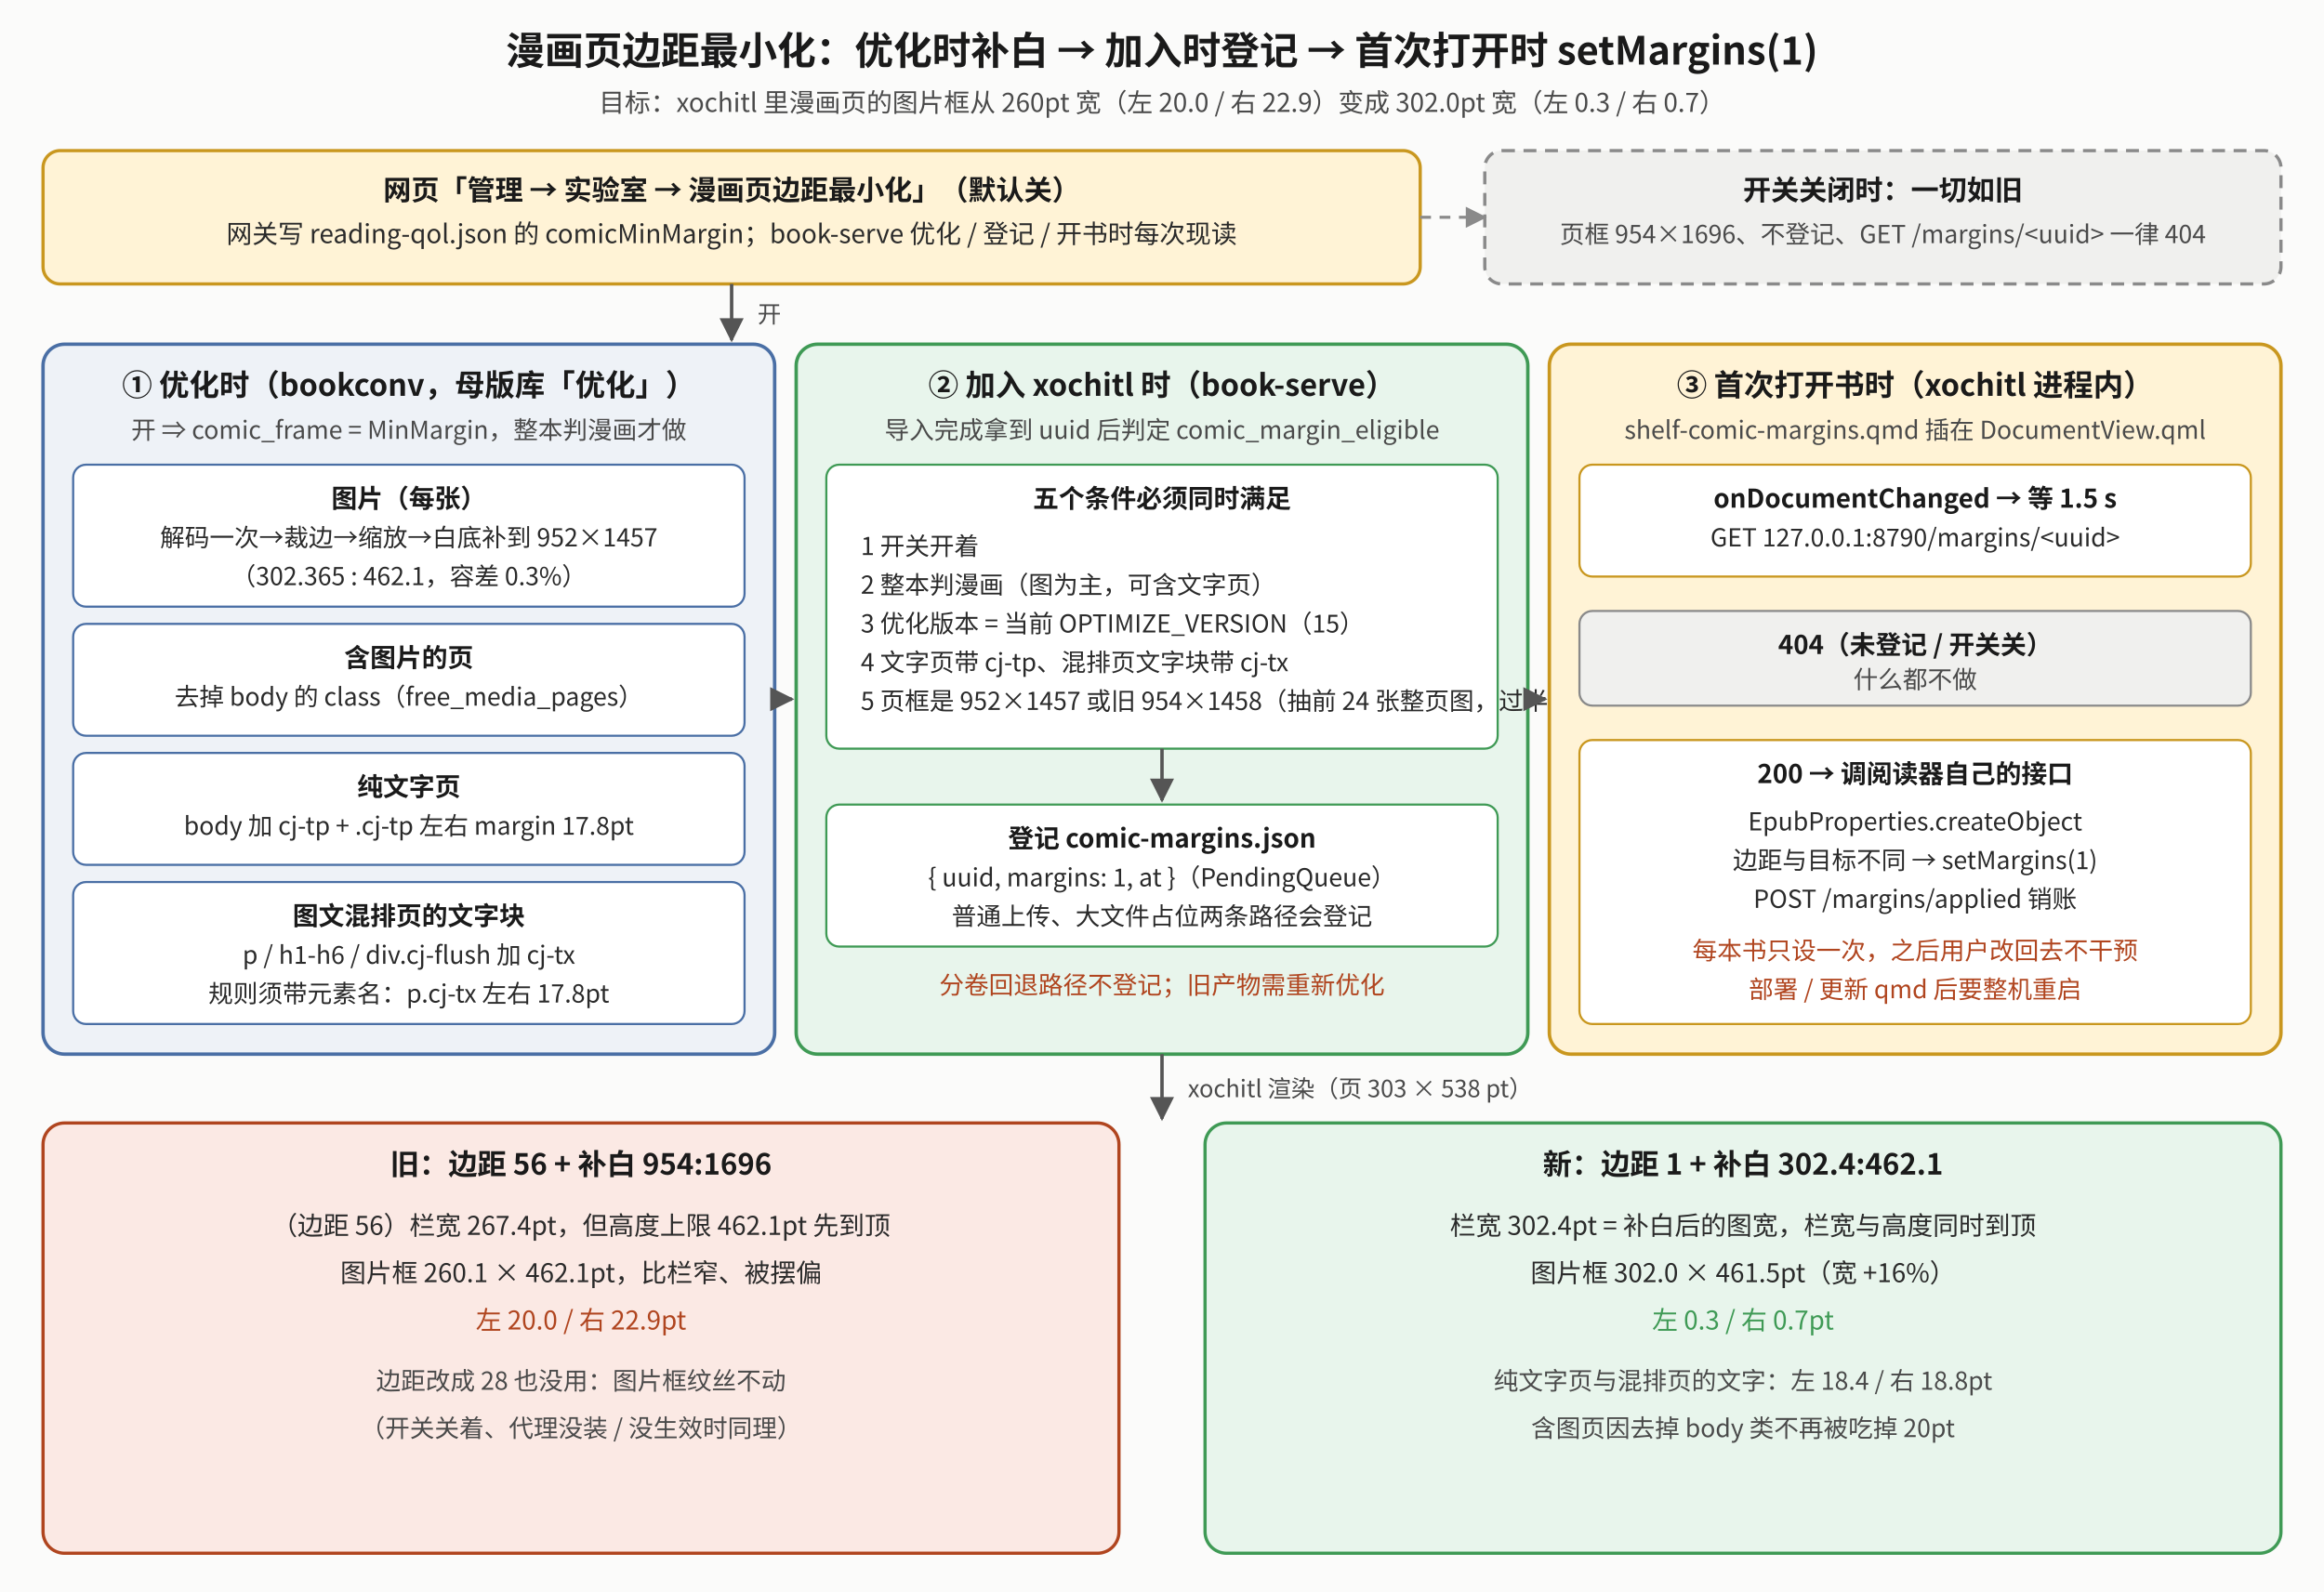
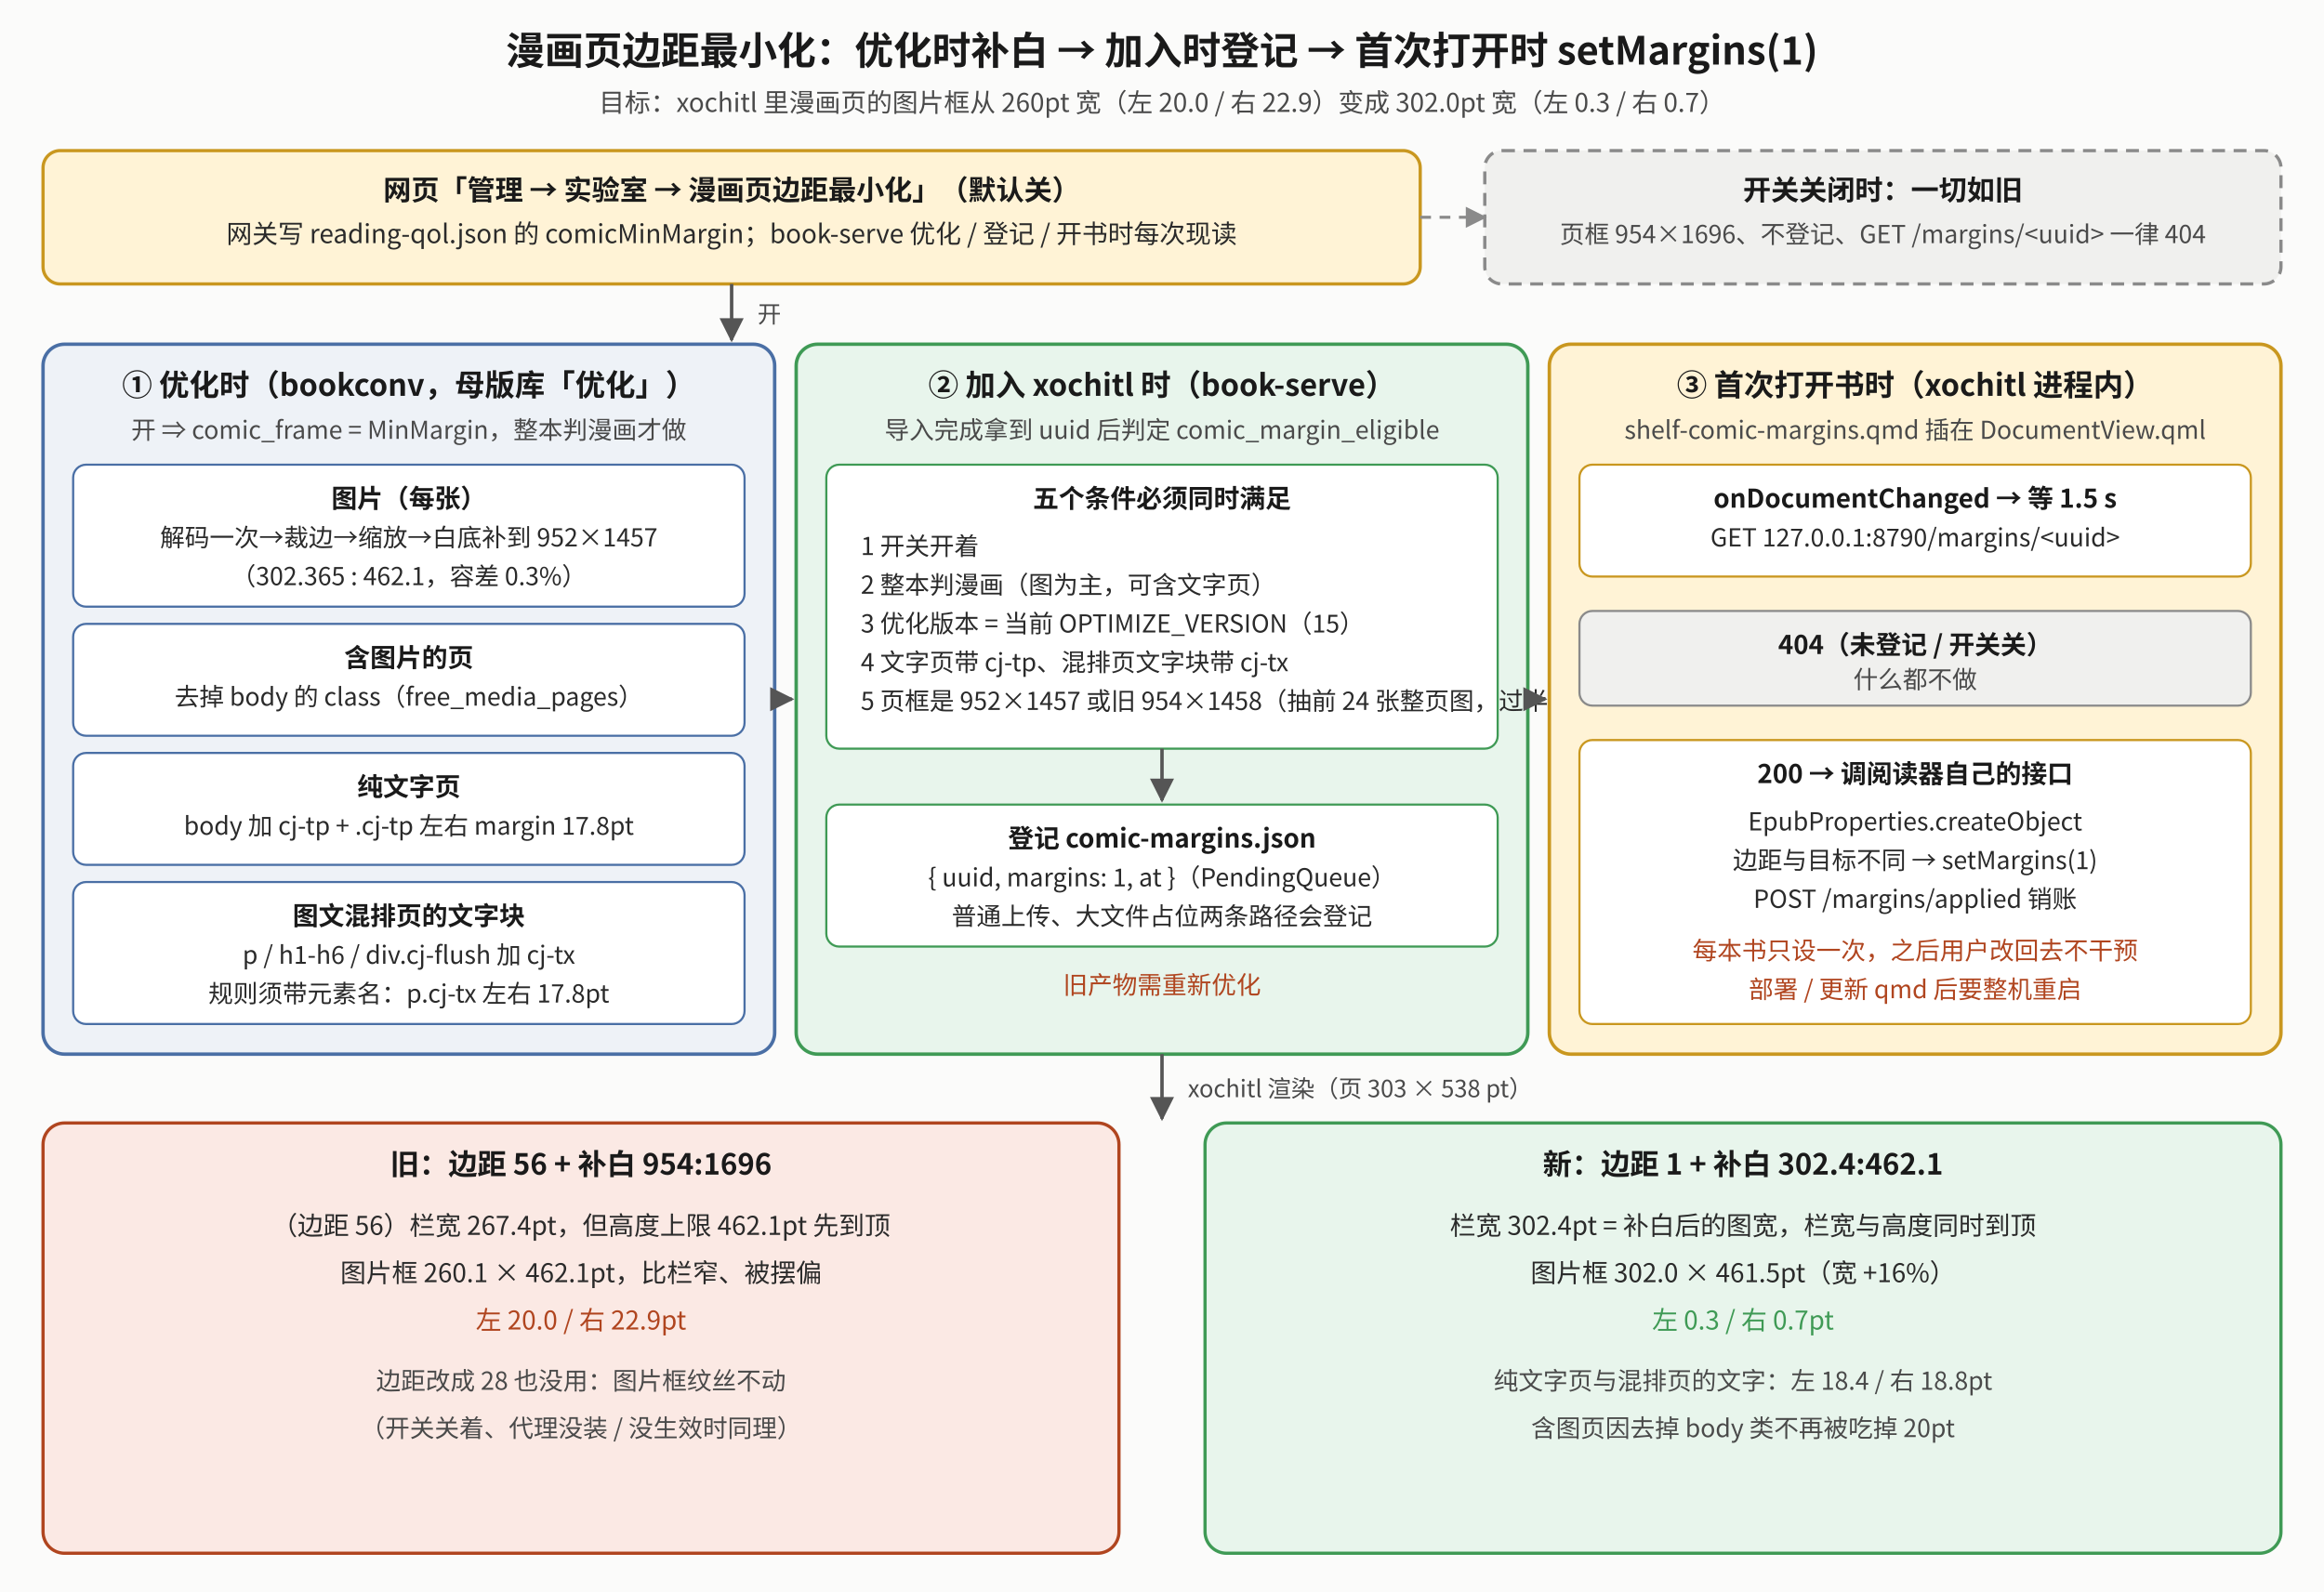
<svg xmlns="http://www.w3.org/2000/svg" viewBox="0 0 1080 740" font-family="Noto Sans CJK SC, sans-serif">
  <defs>
    <marker id="cm-a" viewBox="0 0 10 10" refX="9" refY="5" markerWidth="7" markerHeight="7" orient="auto-start-reverse">
      <path d="M0,0 L10,5 L0,10 z" fill="#555" />
    </marker>
    <marker id="cm-g" viewBox="0 0 10 10" refX="9" refY="5" markerWidth="7" markerHeight="7" orient="auto-start-reverse">
      <path d="M0,0 L10,5 L0,10 z" fill="#8a8a8a" />
    </marker>
  </defs>
  <rect x="0" y="0" width="1080" height="740" fill="#fbfbfa" />
  <text x="540" y="30" text-anchor="middle" font-size="18" font-weight="bold" fill="#1a1a1a">漫画页边距最小化：优化时补白 → 加入时登记 → 首次打开时 setMargins(1)</text>
  <text x="540" y="52" text-anchor="middle" font-size="12" fill="#4a4a4a">目标：xochitl 里漫画页的图片框从 260pt 宽（左 20.0 / 右 22.9）变成 302.0pt 宽（左 0.3 / 右 0.7）</text>
  <rect x="20" y="70" width="640" height="62" rx="8" fill="#fff3d6" stroke="#c9971f" stroke-width="1.5" />
  <text x="340" y="93" text-anchor="middle" font-size="13" font-weight="bold" fill="#1a1a1a">网页「管理 → 实验室 → 漫画页边距最小化」（默认关）</text>
  <text x="340" y="113" text-anchor="middle" font-size="12" fill="#2a2a2a">网关写 reading-qol.json 的 comicMinMargin；book-serve 优化 / 登记 / 开书时每次现读</text>
  <rect x="690" y="70" width="370" height="62" rx="8" fill="#f0f0ee" stroke="#8a8a8a" stroke-width="1.5" stroke-dasharray="6 4" />
  <text x="875" y="93" text-anchor="middle" font-size="13" font-weight="bold" fill="#1a1a1a">开关关闭时：一切如旧</text>
  <text x="875" y="113" text-anchor="middle" font-size="11.5" fill="#4a4a4a">页框 954×1696、不登记、GET /margins/&lt;uuid&gt; 一律 404</text>
  <line x1="660" y1="101" x2="690" y2="101" stroke="#8a8a8a" stroke-width="1.4" stroke-dasharray="5 4" marker-end="url(#cm-g)" />
  <line x1="340" y1="132" x2="340" y2="158" stroke="#555" stroke-width="1.6" marker-end="url(#cm-a)" />
  <text x="352" y="150" font-size="11" fill="#4a4a4a">开</text>
  <rect x="20" y="160" width="340" height="330" rx="10" fill="#eef2f7" stroke="#4a6fa5" stroke-width="1.6" />
  <text x="190" y="184" text-anchor="middle" font-size="14" font-weight="bold" fill="#1a1a1a">① 优化时（bookconv，母版库「优化」）</text>
  <text x="190" y="204" text-anchor="middle" font-size="11.5" fill="#4a4a4a">开 ⇒ comic_frame = MinMargin，整本判漫画才做</text>
  <rect x="34" y="216" width="312" height="66" rx="6" fill="#ffffff" stroke="#4a6fa5" stroke-width="1" />
  <text x="190" y="236" text-anchor="middle" font-size="12" font-weight="bold" fill="#1a1a1a">图片（每张）</text>
  <text x="190" y="254" text-anchor="middle" font-size="11.5" fill="#2a2a2a">解码一次→裁边→缩放→白底补到 952×1457</text>
  <text x="190" y="272" text-anchor="middle" font-size="11.5" fill="#2a2a2a">（302.365 : 462.1，容差 0.3%）</text>
  <rect x="34" y="290" width="312" height="52" rx="6" fill="#ffffff" stroke="#4a6fa5" stroke-width="1" />
  <text x="190" y="310" text-anchor="middle" font-size="12" font-weight="bold" fill="#1a1a1a">含图片的页</text>
  <text x="190" y="328" text-anchor="middle" font-size="11.5" fill="#2a2a2a">去掉 body 的 class（free_media_pages）</text>
  <rect x="34" y="350" width="312" height="52" rx="6" fill="#ffffff" stroke="#4a6fa5" stroke-width="1" />
  <text x="190" y="370" text-anchor="middle" font-size="12" font-weight="bold" fill="#1a1a1a">纯文字页</text>
  <text x="190" y="388" text-anchor="middle" font-size="11.5" fill="#2a2a2a">body 加 cj-tp + .cj-tp 左右 margin 17.8pt</text>
  <rect x="34" y="410" width="312" height="66" rx="6" fill="#ffffff" stroke="#4a6fa5" stroke-width="1" />
  <text x="190" y="430" text-anchor="middle" font-size="12" font-weight="bold" fill="#1a1a1a">图文混排页的文字块</text>
  <text x="190" y="448" text-anchor="middle" font-size="11.5" fill="#2a2a2a">p / h1-h6 / div.cj-flush 加 cj-tx</text>
  <text x="190" y="466" text-anchor="middle" font-size="11.5" fill="#2a2a2a">规则须带元素名：p.cj-tx 左右 17.8pt</text>
  <rect x="370" y="160" width="340" height="330" rx="10" fill="#e8f5ec" stroke="#3f9a55" stroke-width="1.6" />
  <text x="540" y="184" text-anchor="middle" font-size="14" font-weight="bold" fill="#1a1a1a">② 加入 xochitl 时（book-serve）</text>
  <text x="540" y="204" text-anchor="middle" font-size="11.5" fill="#4a4a4a">导入完成拿到 uuid 后判定 comic_margin_eligible</text>
  <rect x="384" y="216" width="312" height="132" rx="6" fill="#ffffff" stroke="#3f9a55" stroke-width="1" />
  <text x="540" y="236" text-anchor="middle" font-size="12" font-weight="bold" fill="#1a1a1a">五个条件必须同时满足</text>
  <text x="400" y="258" font-size="11.5" fill="#2a2a2a">1  开关开着</text>
  <text x="400" y="276" font-size="11.5" fill="#2a2a2a">2  整本判漫画（图为主，可含文字页）</text>
  <text x="400" y="294" font-size="11.5" fill="#2a2a2a">3  优化版本 = 当前 OPTIMIZE_VERSION（15）</text>
  <text x="400" y="312" font-size="11.5" fill="#2a2a2a">4  文字页带 cj-tp、混排页文字块带 cj-tx</text>
  <text x="400" y="330" font-size="11.5" fill="#2a2a2a">5  页框是 952×1457 或旧 954×1458（抽前 24 张整页图，过半吻合）</text>
  <line x1="540" y1="348" x2="540" y2="372" stroke="#555" stroke-width="1.6" marker-end="url(#cm-a)" />
  <rect x="384" y="374" width="312" height="66" rx="6" fill="#ffffff" stroke="#3f9a55" stroke-width="1" />
  <text x="540" y="394" text-anchor="middle" font-size="12" font-weight="bold" fill="#1a1a1a">登记 comic-margins.json</text>
  <text x="540" y="412" text-anchor="middle" font-size="11.5" fill="#2a2a2a">{ uuid, margins: 1, at }（PendingQueue）</text>
  <text x="540" y="430" text-anchor="middle" font-size="11.5" fill="#2a2a2a">普通上传、大文件占位两条路径会登记</text>
-   <text x="540" y="462" text-anchor="middle" font-size="11.5" fill="#b0451f">分卷回退路径不登记；旧产物需重新优化</text>
+   <text x="540" y="462" text-anchor="middle" font-size="11.5" fill="#b0451f">旧产物需重新优化</text>
  <rect x="720" y="160" width="340" height="330" rx="10" fill="#fff3d6" stroke="#c9971f" stroke-width="1.6" />
  <text x="890" y="184" text-anchor="middle" font-size="14" font-weight="bold" fill="#1a1a1a">③ 首次打开书时（xochitl 进程内）</text>
  <text x="890" y="204" text-anchor="middle" font-size="11.5" fill="#4a4a4a">shelf-comic-margins.qmd 插在 DocumentView.qml</text>
  <rect x="734" y="216" width="312" height="52" rx="6" fill="#ffffff" stroke="#c9971f" stroke-width="1" />
  <text x="890" y="236" text-anchor="middle" font-size="12" font-weight="bold" fill="#1a1a1a">onDocumentChanged → 等 1.5 s</text>
  <text x="890" y="254" text-anchor="middle" font-size="11.5" fill="#2a2a2a">GET 127.0.0.1:8790/margins/&lt;uuid&gt;</text>
  <rect x="734" y="284" width="312" height="44" rx="6" fill="#f0f0ee" stroke="#8a8a8a" stroke-width="1" />
  <text x="890" y="304" text-anchor="middle" font-size="12" font-weight="bold" fill="#1a1a1a">404（未登记 / 开关关）</text>
  <text x="890" y="320" text-anchor="middle" font-size="11.5" fill="#4a4a4a">什么都不做</text>
  <rect x="734" y="344" width="312" height="132" rx="6" fill="#ffffff" stroke="#c9971f" stroke-width="1" />
  <text x="890" y="364" text-anchor="middle" font-size="12" font-weight="bold" fill="#1a1a1a">200 → 调阅读器自己的接口</text>
  <text x="890" y="386" text-anchor="middle" font-size="11.5" fill="#2a2a2a">EpubProperties.createObject</text>
  <text x="890" y="404" text-anchor="middle" font-size="11.5" fill="#2a2a2a">边距与目标不同 → setMargins(1)</text>
  <text x="890" y="422" text-anchor="middle" font-size="11.5" fill="#2a2a2a">POST /margins/applied 销账</text>
  <text x="890" y="446" text-anchor="middle" font-size="11.5" fill="#b0451f">每本书只设一次，之后用户改回去不干预</text>
  <text x="890" y="464" text-anchor="middle" font-size="11.5" fill="#b0451f">部署 / 更新 qmd 后要整机重启</text>
  <line x1="360" y1="325" x2="368" y2="325" stroke="#555" stroke-width="1.6" marker-end="url(#cm-a)" />
  <line x1="710" y1="325" x2="718" y2="325" stroke="#555" stroke-width="1.6" marker-end="url(#cm-a)" />
  <line x1="540" y1="490" x2="540" y2="520" stroke="#555" stroke-width="1.6" marker-end="url(#cm-a)" />
  <text x="552" y="510" font-size="11" fill="#4a4a4a">xochitl 渲染（页 303 × 538 pt）</text>
  <rect x="20" y="522" width="500" height="200" rx="10" fill="#fbe9e4" stroke="#b0451f" stroke-width="1.5" />
  <text x="270" y="546" text-anchor="middle" font-size="13.5" font-weight="bold" fill="#1a1a1a">旧：边距 56 + 补白 954:1696</text>
  <text x="270" y="574" text-anchor="middle" font-size="12" fill="#2a2a2a">（边距 56）栏宽 267.4pt，但高度上限 462.1pt 先到顶</text>
  <text x="270" y="596" text-anchor="middle" font-size="12" fill="#2a2a2a">图片框 260.1 × 462.1pt，比栏窄、被摆偏</text>
  <text x="270" y="618" text-anchor="middle" font-size="12" fill="#b0451f">左 20.0 / 右 22.9pt</text>
  <text x="270" y="646" text-anchor="middle" font-size="11.5" fill="#4a4a4a">边距改成 28 也没用：图片框纹丝不动</text>
  <text x="270" y="668" text-anchor="middle" font-size="11.5" fill="#4a4a4a">（开关关着、代理没装 / 没生效时同理）</text>
  <rect x="560" y="522" width="500" height="200" rx="10" fill="#e8f5ec" stroke="#3f9a55" stroke-width="1.5" />
  <text x="810" y="546" text-anchor="middle" font-size="13.5" font-weight="bold" fill="#1a1a1a">新：边距 1 + 补白 302.4:462.1</text>
  <text x="810" y="574" text-anchor="middle" font-size="12" fill="#2a2a2a">栏宽 302.4pt = 补白后的图宽，栏宽与高度同时到顶</text>
  <text x="810" y="596" text-anchor="middle" font-size="12" fill="#2a2a2a">图片框 302.0 × 461.5pt（宽 +16%）</text>
  <text x="810" y="618" text-anchor="middle" font-size="12" fill="#3f9a55">左 0.3 / 右 0.7pt</text>
  <text x="810" y="646" text-anchor="middle" font-size="11.5" fill="#4a4a4a">纯文字页与混排页的文字：左 18.4 / 右 18.8pt</text>
  <text x="810" y="668" text-anchor="middle" font-size="11.5" fill="#4a4a4a">含图页因去掉 body 类不再被吃掉 20pt</text>
</svg>
